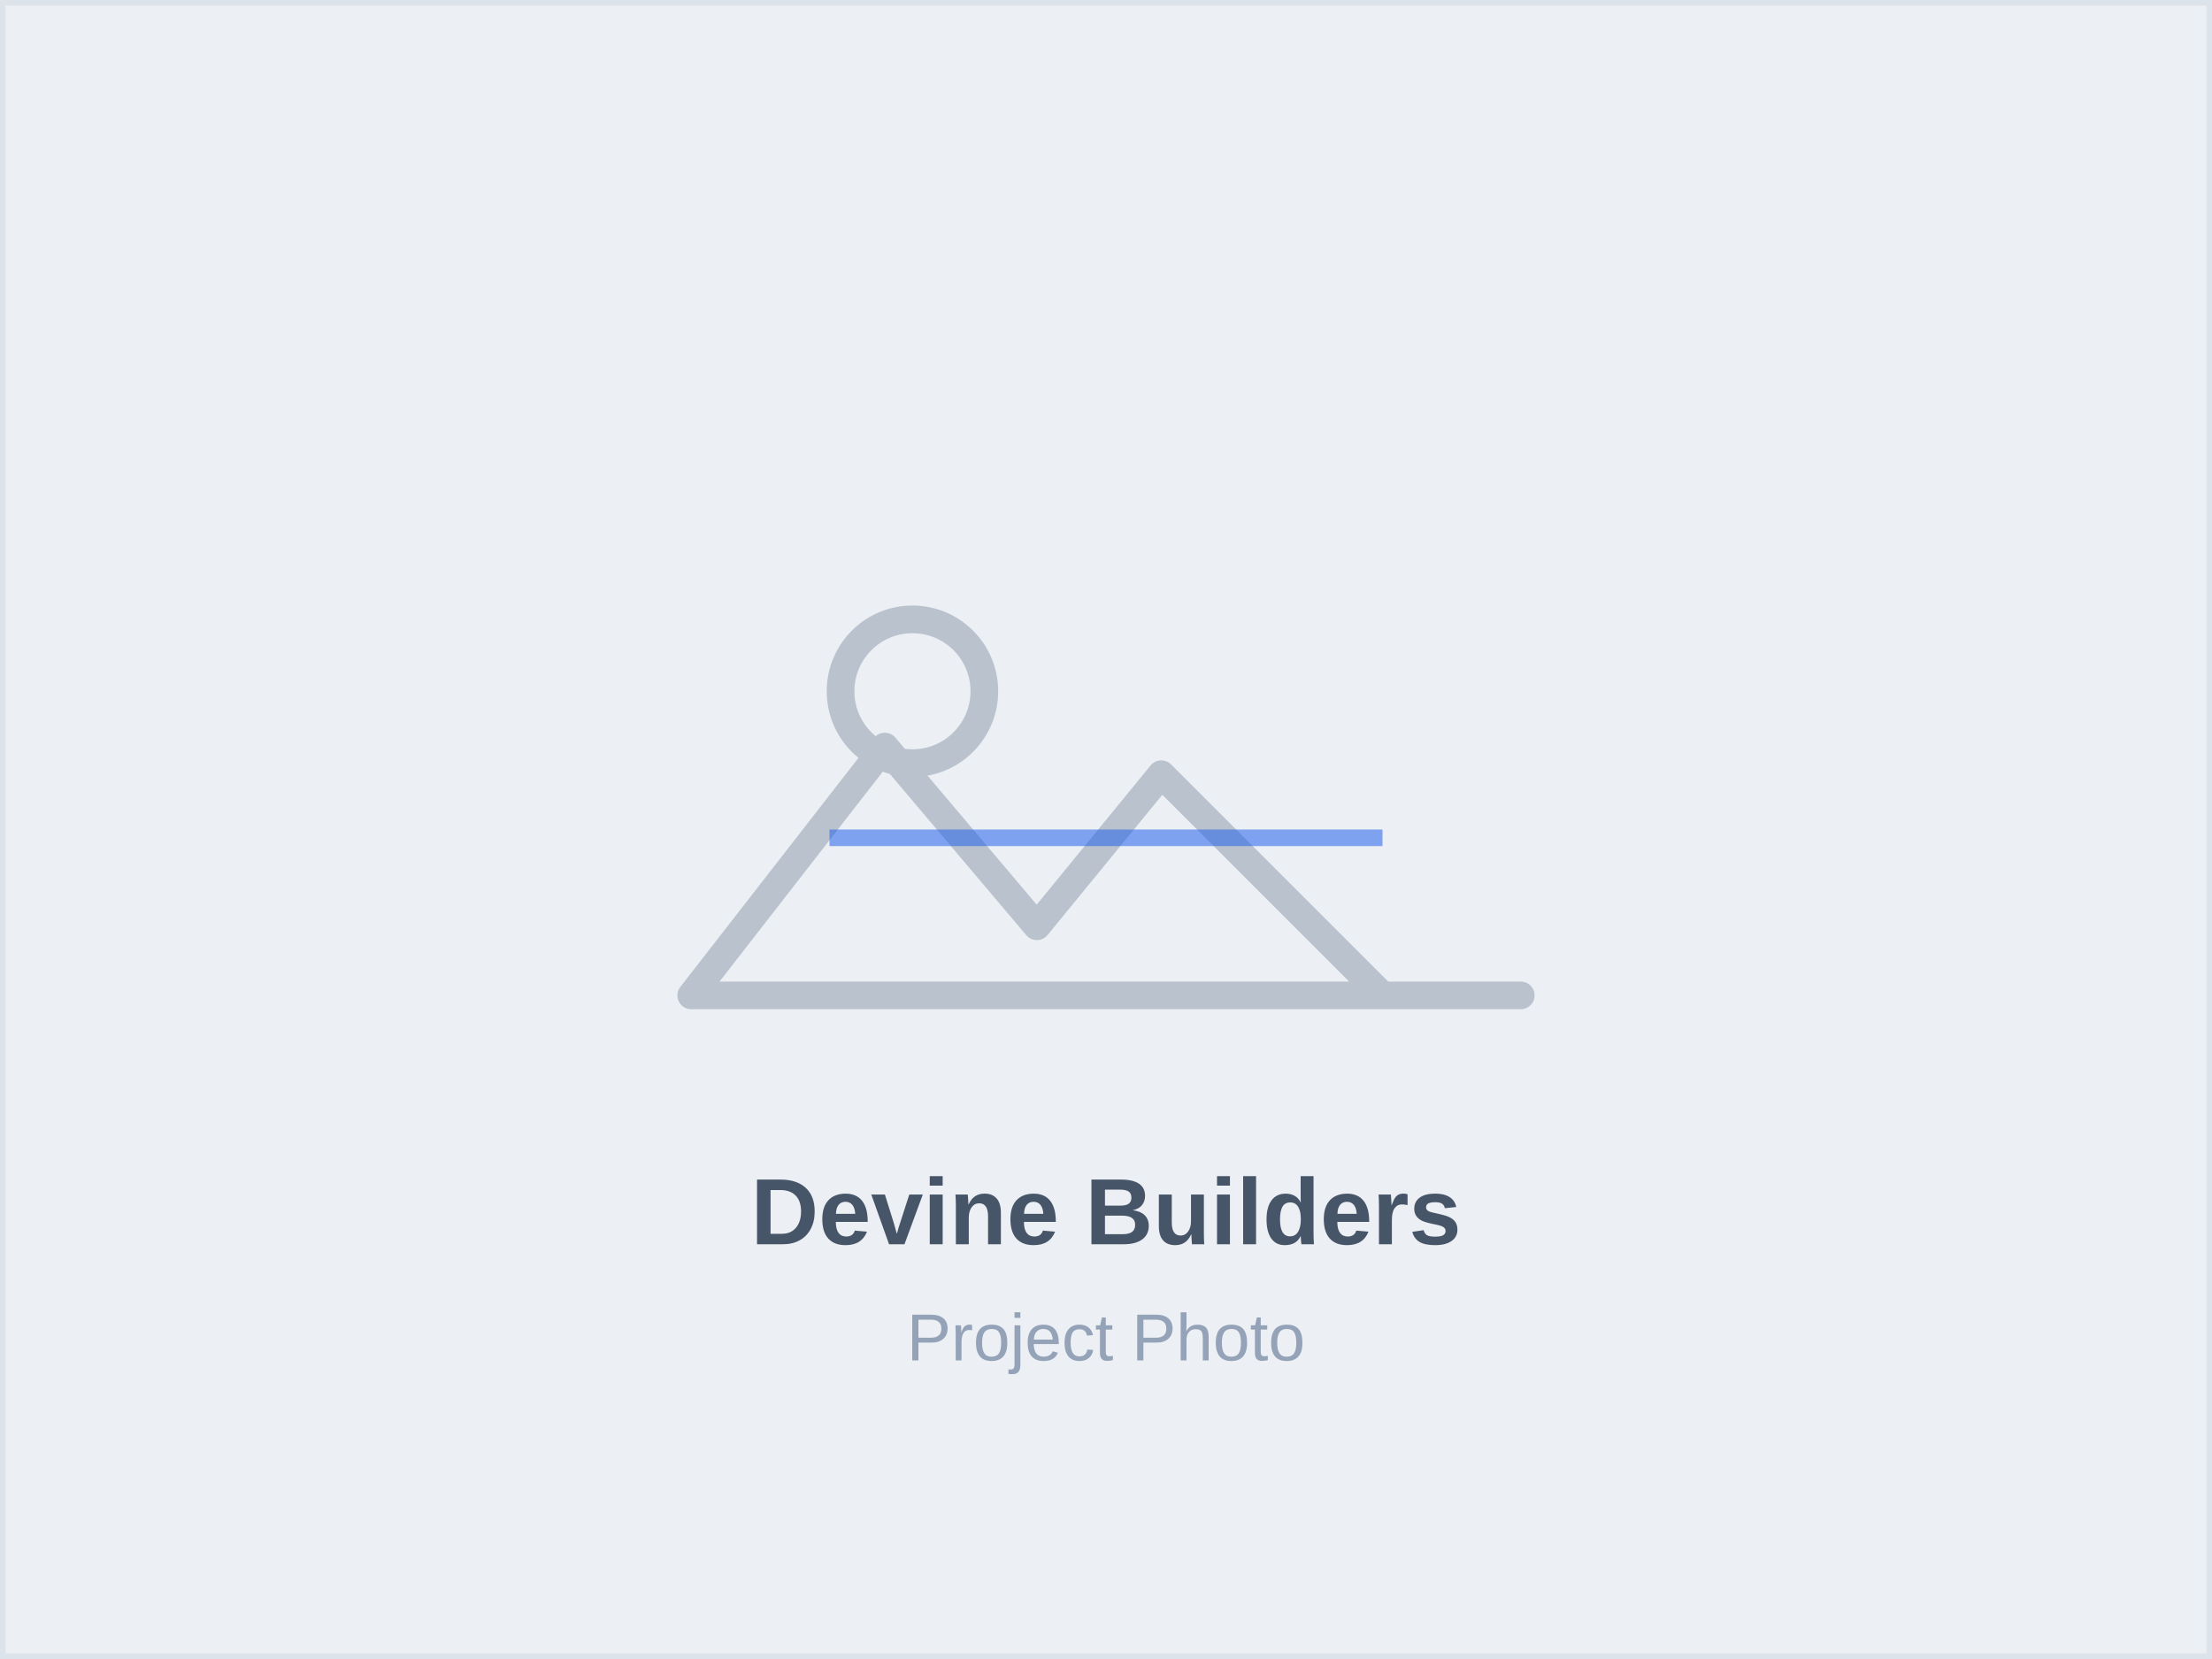
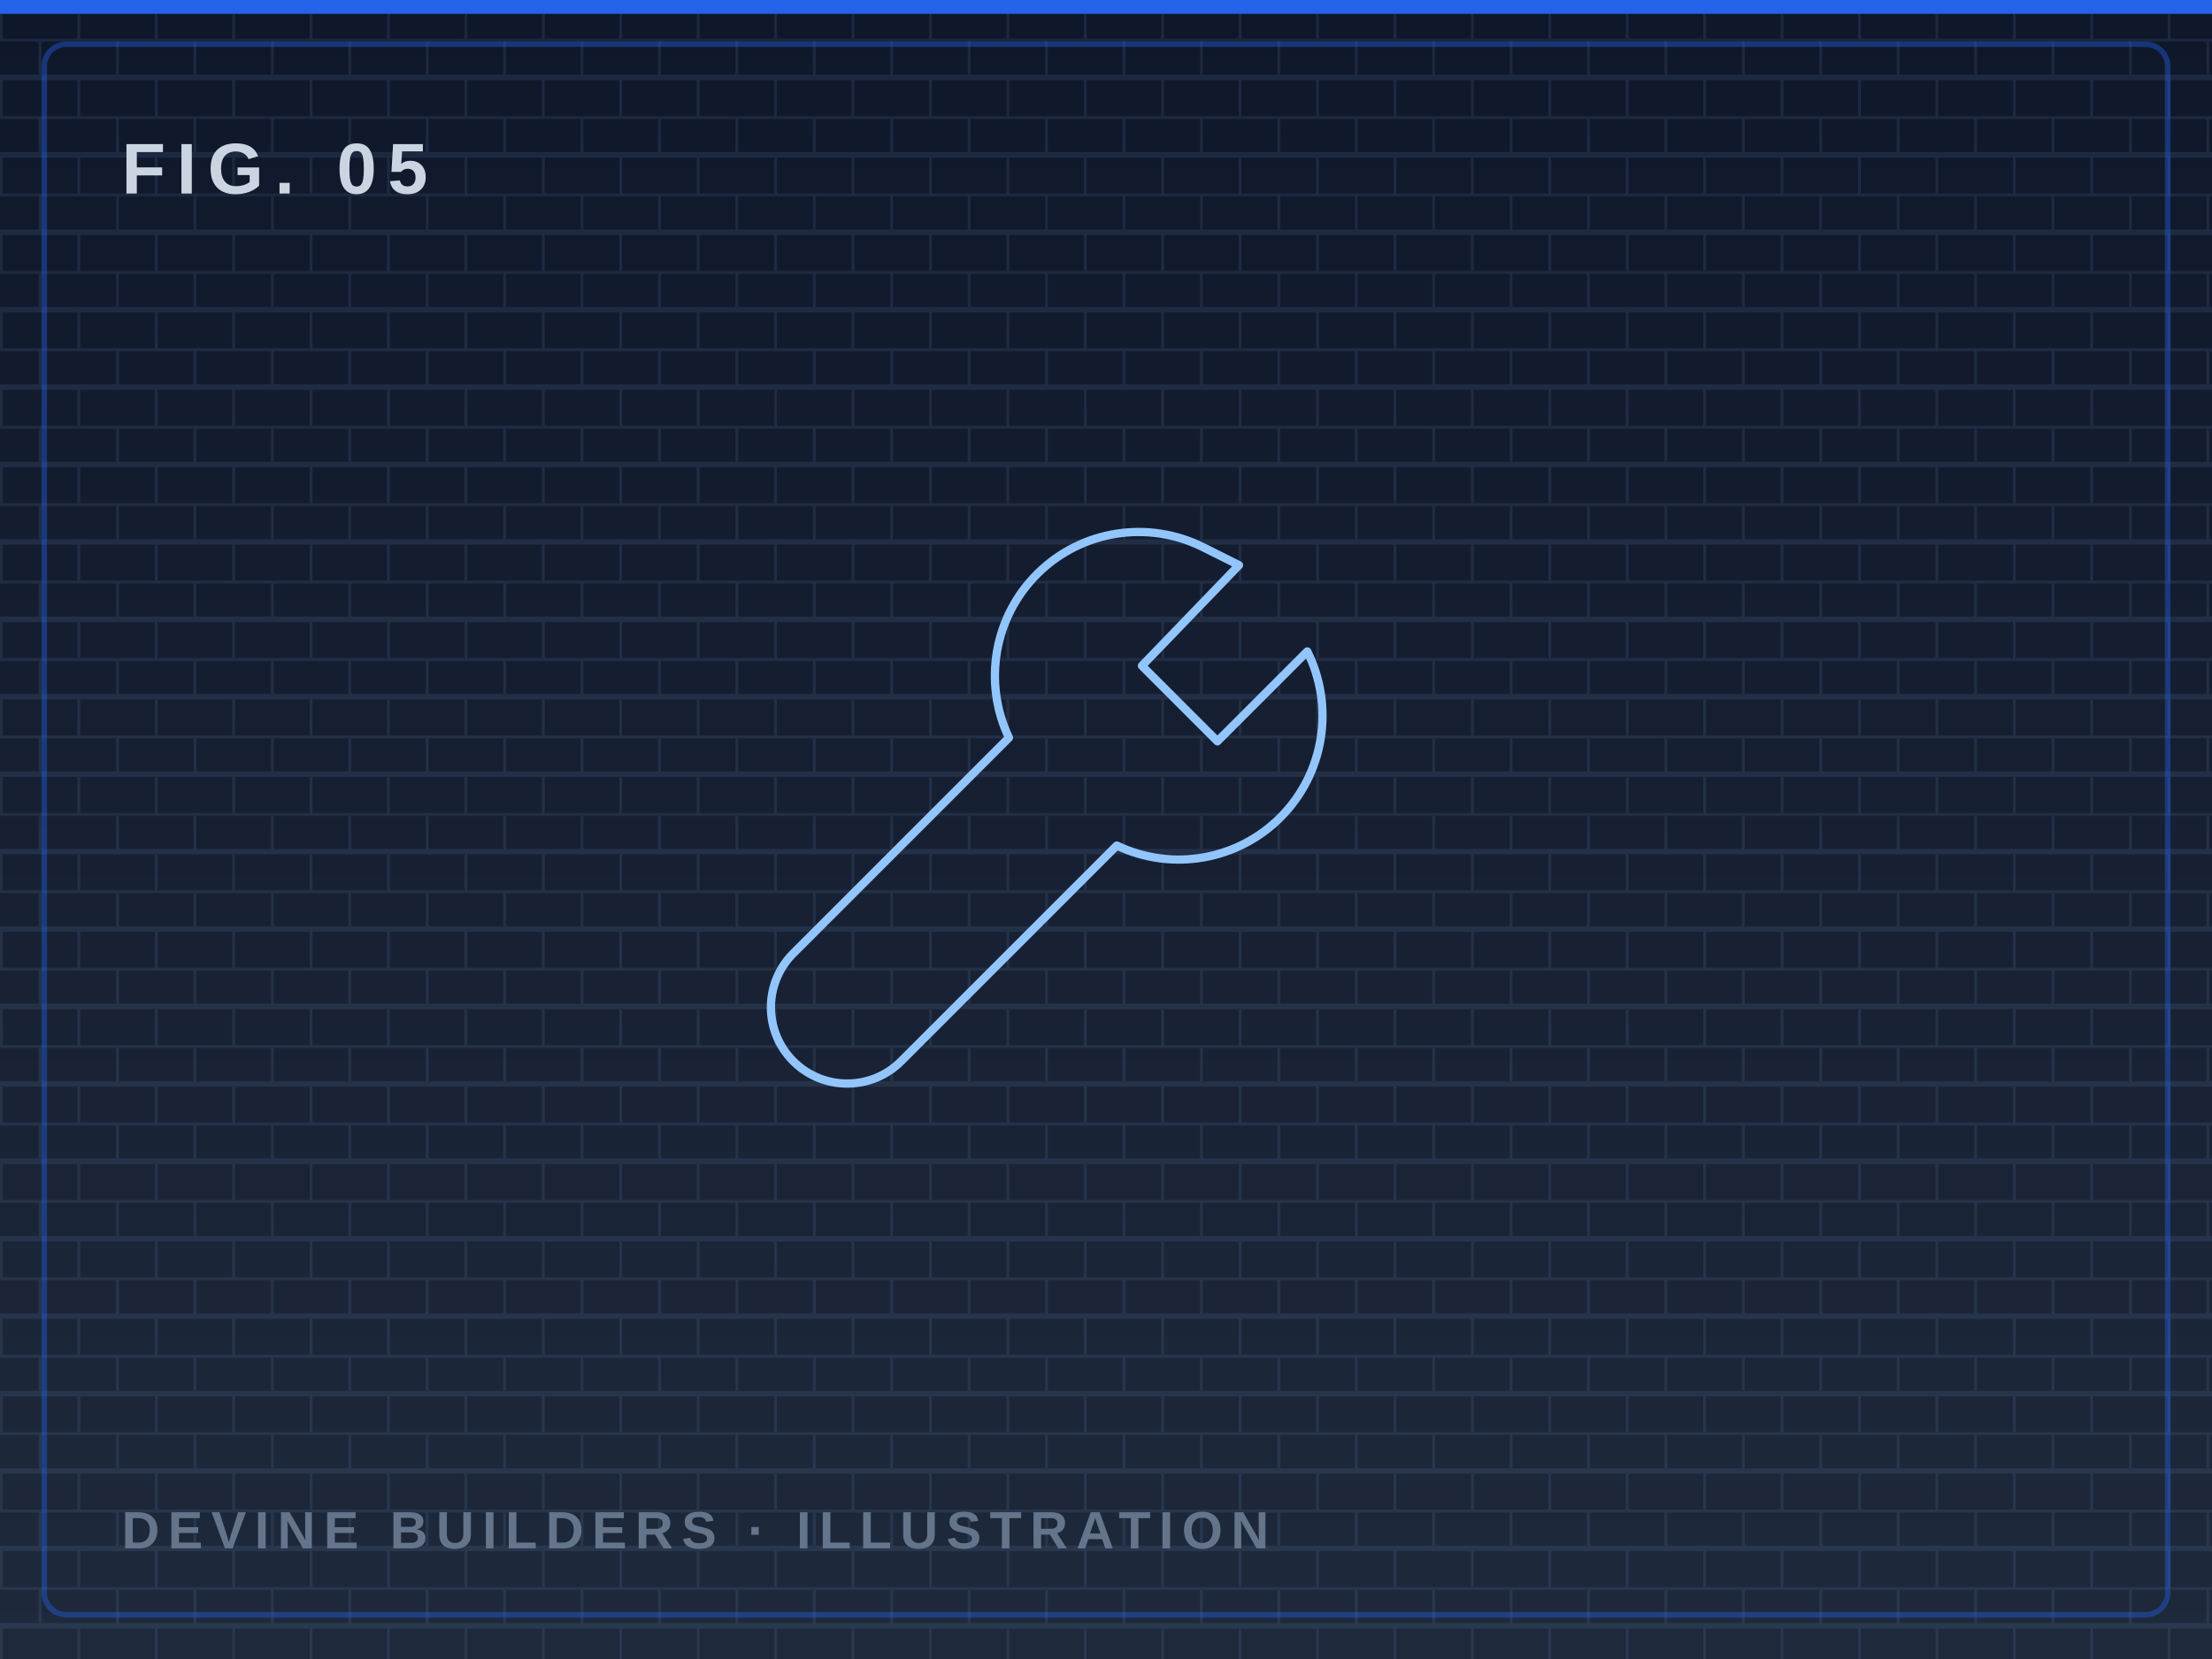
- <svg xmlns="http://www.w3.org/2000/svg" viewBox="0 0 800 600" role="img" aria-label="Devine Builders project photo placeholder">
-   <rect width="800" height="600" fill="#eceff3" />
-   <rect x="1" y="1" width="798" height="598" fill="none" stroke="#dde3ea" stroke-width="2" />
-   <g fill="none" stroke="#b9c2cd" stroke-width="10" stroke-linejoin="round" stroke-linecap="round">
-     <path d="M250 360h300M250 360l70-90 55 65 45-55 80 80" />
-     <circle cx="330" cy="250" r="26" />
+ <svg xmlns="http://www.w3.org/2000/svg" viewBox="0 0 800 600" role="img" aria-label="Illustration: property maintenance by Devine Builders">
+   <defs>
+     <linearGradient id="bp" x1="0" y1="0" x2="0" y2="1">
+       <stop offset="0" stop-color="#0f172a" />
+       <stop offset="1" stop-color="#1e293b" />
+     </linearGradient>
+     <pattern id="g" width="56" height="28" patternUnits="userSpaceOnUse">
+       <path d="M0 .5h56M0 14.5h56M0 27.5h56M.5 0v14M28.5 0v14M14.5 14v14M42.5 14v14" fill="none" stroke="#93c5fd" stroke-opacity="0.10" stroke-width="1" />
+     </pattern>
+   </defs>
+   <rect width="800" height="600" fill="url(#bp)" />
+   <rect width="800" height="600" fill="url(#g)" />
+   <rect x="0" y="0" width="800" height="5" fill="#2563eb" />
+   <rect x="16" y="16" width="768" height="568" rx="8" fill="none" stroke="#2563eb" stroke-opacity="0.40" stroke-width="2" />
+   <g transform="translate(400 272) scale(13) translate(-12 -12)" fill="none" stroke="#93c5fd" stroke-width="0.23" stroke-linecap="round" stroke-linejoin="round">
+     <path d="M14.7 6.3a4 4 0 0 0-5.4 5.3l-6 6a2.1 2.1 0 0 0 3 3l6-6a4 4 0 0 0 5.3-5.4l-2.5 2.5-2.1-2.1 2.7-2.8Z" />
  </g>
-   <rect x="300" y="300" width="200" height="6" fill="#2563eb" opacity="0.55" />
-   <text x="400" y="450" text-anchor="middle" font-family="system-ui,Segoe UI,Arial,sans-serif" font-size="34" font-weight="700" fill="#475569">Devine Builders</text>
-   <text x="400" y="492" text-anchor="middle" font-family="system-ui,Segoe UI,Arial,sans-serif" font-size="24" fill="#94a3b8">Project Photo</text>
+   <text x="44" y="70" fill="#cbd5e1" font-family="system-ui,Segoe UI,Arial,sans-serif" font-size="26" font-weight="700" letter-spacing="4">FIG. 05</text>
+   <text x="44" y="560" fill="#64748b" font-family="system-ui,Segoe UI,Arial,sans-serif" font-size="19" font-weight="600" letter-spacing="3">DEVINE BUILDERS · ILLUSTRATION</text>
</svg>
